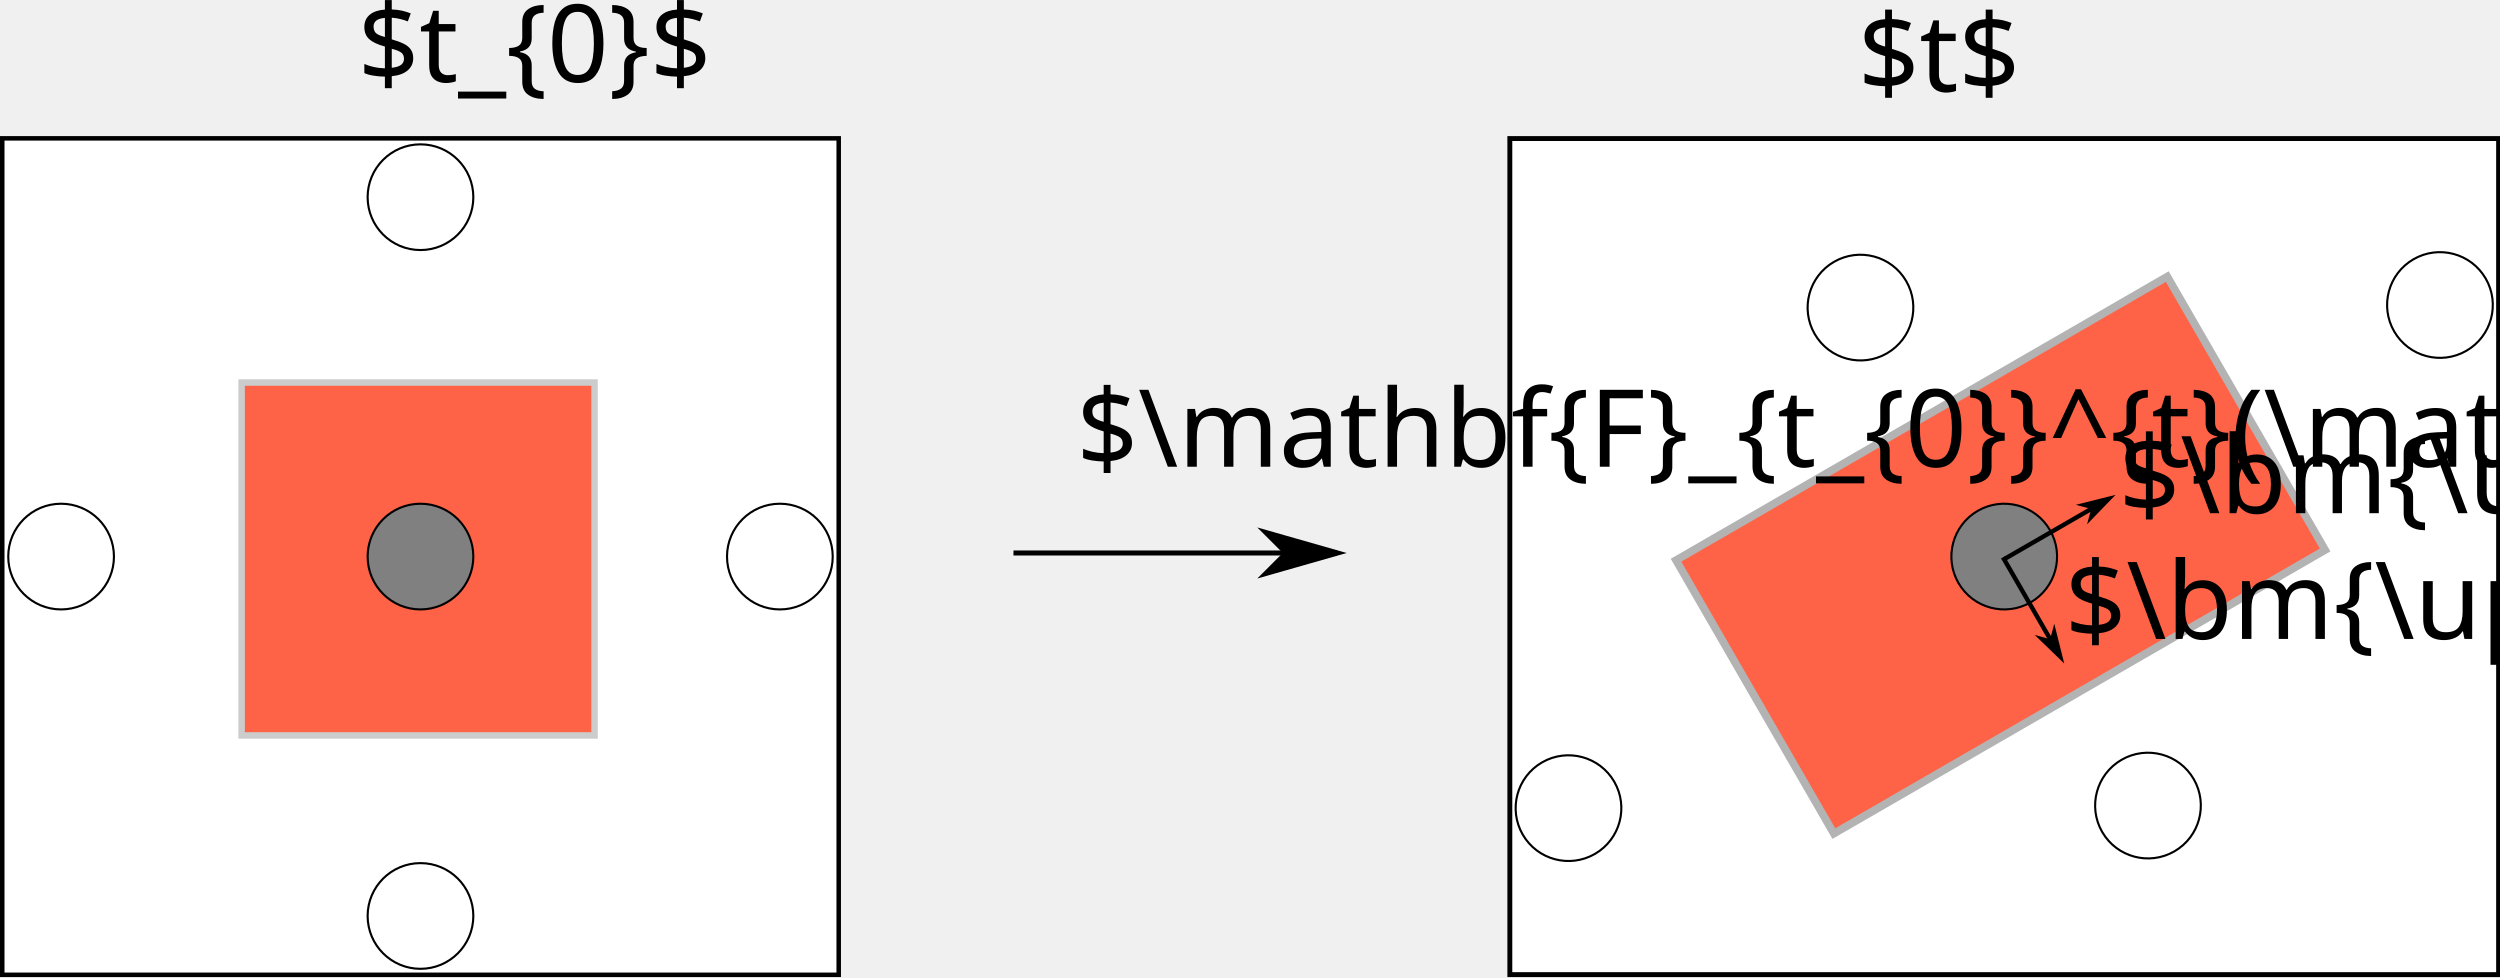
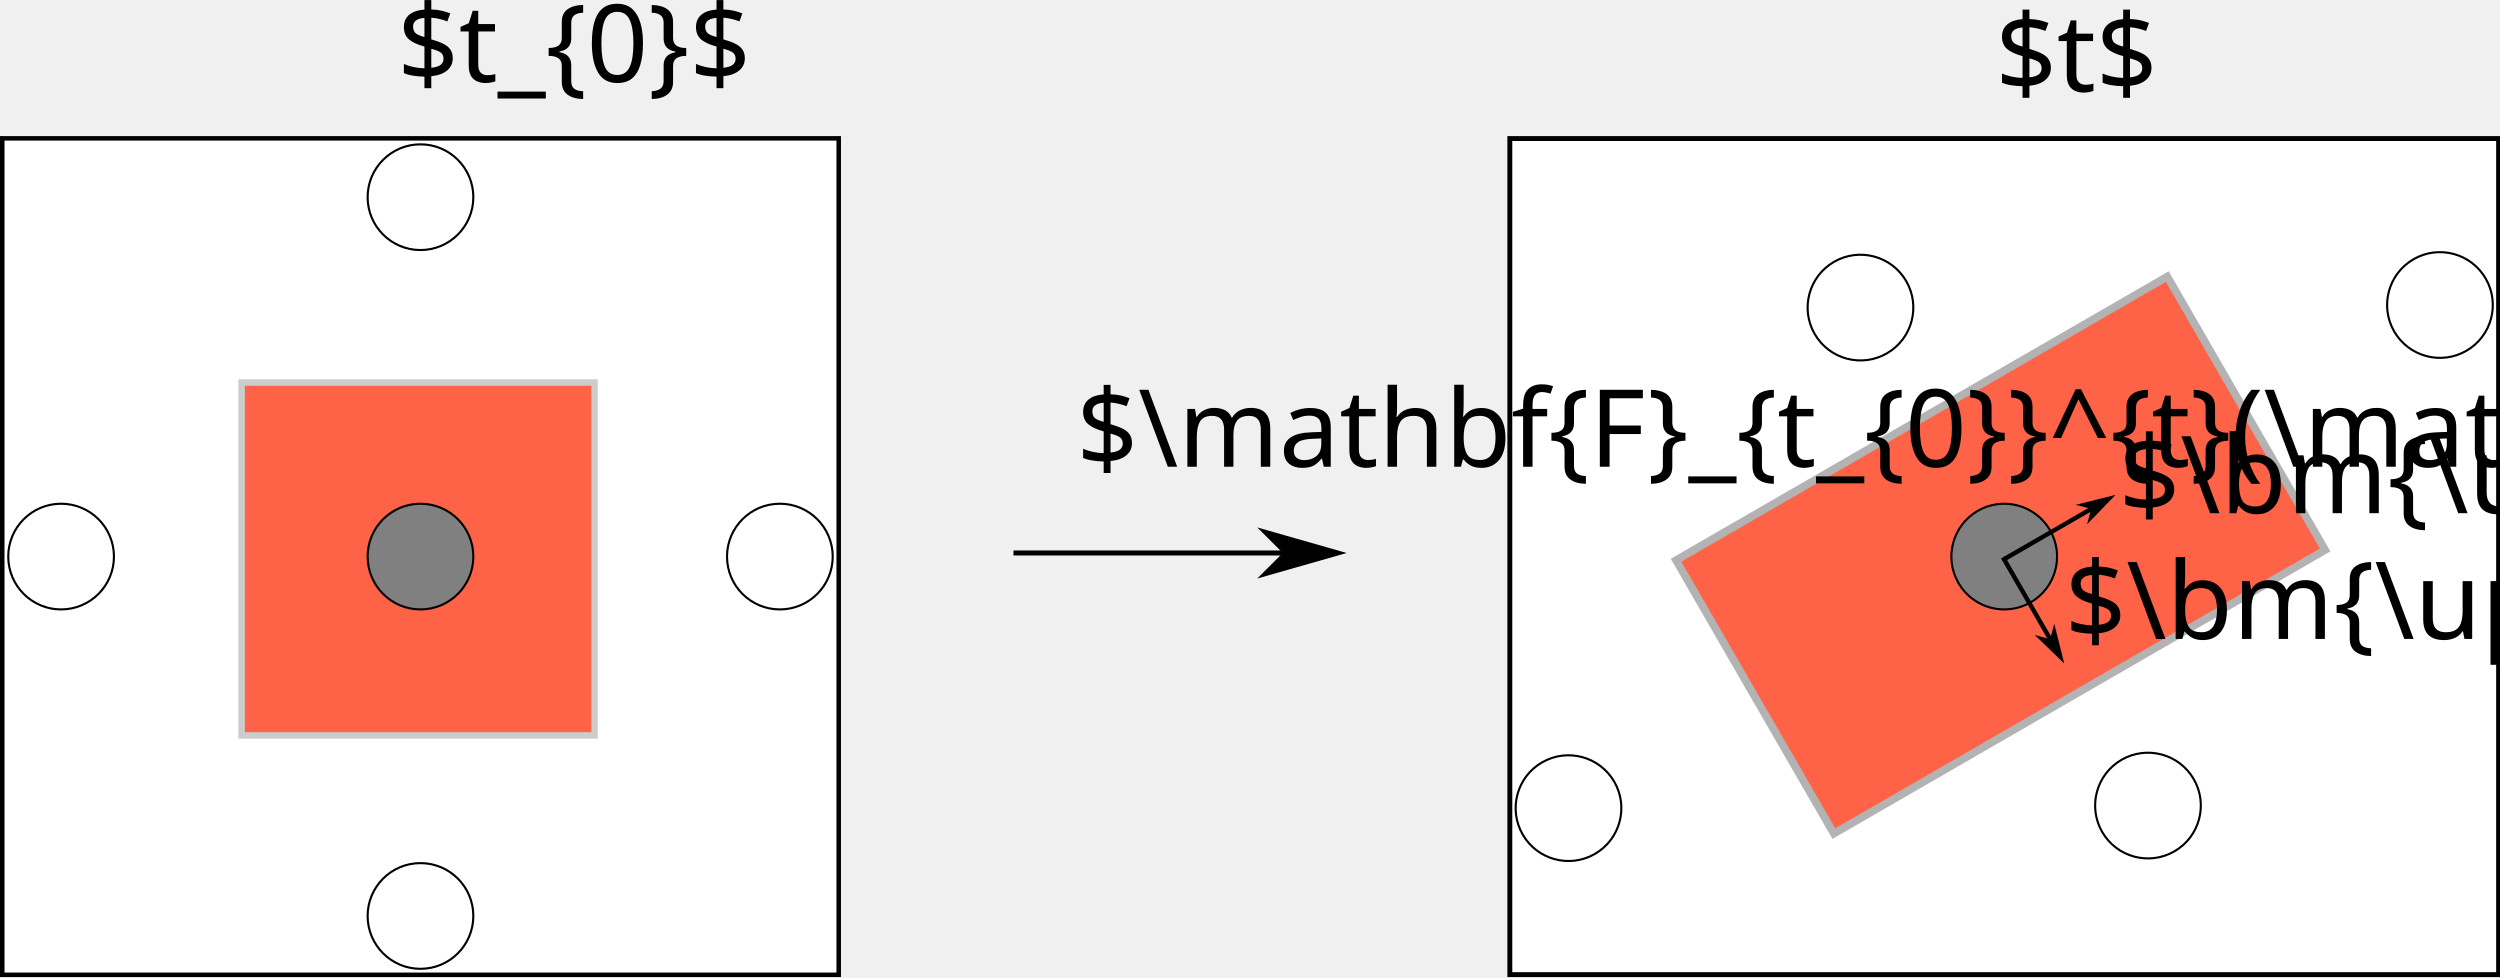
<svg xmlns="http://www.w3.org/2000/svg" xmlns:xlink="http://www.w3.org/1999/xlink" width="98.161mm" height="38.364mm" viewBox="0 0 347.816 135.934" id="svg2" version="1.1">
  <defs id="defs4">
    <marker orient="auto" refY="0" refX="0" id="Arrow1Lend" style="overflow:visible">
      <path id="path5691" d="M 0,0 5,-5 -12.5,0 5,5 0,0 Z" style="fill:#000000;fill-opacity:1;fill-rule:evenodd;stroke:#000000;stroke-width:1pt;stroke-opacity:1" transform="matrix(-0.8,0,0,-0.8,-10,0)" />
    </marker>
    <marker style="overflow:visible" id="marker7291" refX="0" refY="0" orient="auto">
      <path transform="matrix(-0.4,0,0,-0.4,-4,0)" style="fill:#000000;fill-opacity:1;fill-rule:evenodd;stroke:#000000;stroke-width:1pt;stroke-opacity:1" d="M 0,0 5,-5 -12.5,0 5,5 0,0 Z" id="path7293" />
    </marker>
    <marker style="overflow:visible" id="marker7143" refX="0" refY="0" orient="auto">
      <path transform="matrix(-0.4,0,0,-0.4,-4,0)" style="fill:#000000;fill-opacity:1;fill-rule:evenodd;stroke:#000000;stroke-width:1pt;stroke-opacity:1" d="M 0,0 5,-5 -12.5,0 5,5 0,0 Z" id="path7145" />
    </marker>
    <marker orient="auto" refY="0" refX="0" id="Arrow1Mend" style="overflow:visible">
      <path id="path5697" d="M 0,0 5,-5 -12.5,0 5,5 0,0 Z" style="fill:#000000;fill-opacity:1;fill-rule:evenodd;stroke:#000000;stroke-width:1pt;stroke-opacity:1" transform="matrix(-0.4,0,0,-0.4,-4,0)" />
    </marker>
  </defs>
-   <g id="layer3" transform="translate(-49,-267.4281)">
+   <g id="layer3" transform="translate(-49,-267.4281)" style="opacity:1">
    <rect transform="translate(1.3411045e-7,3.2688761e-6)" style="fill:#ffffff;fill-opacity:1;stroke:#000000;stroke-width:0.626;stroke-miterlimit:4;stroke-dasharray:none" id="rect8671" width="116.374" height="116.374" x="49.313" y="286.675" />
    <rect y="286.703" x="259.058" height="116.319" width="137.564" id="rect8674" style="fill:#ffffff;fill-opacity:1;stroke:#000000;stroke-width:0.681;stroke-miterlimit:4;stroke-dasharray:none" />
-     <text xml:space="preserve" style="font-style:normal;font-weight:normal;font-size:15px;line-height:125%;font-family:sans-serif;letter-spacing:0px;word-spacing:0px;fill:#000000;fill-opacity:1;stroke:none;stroke-width:1px;stroke-linecap:butt;stroke-linejoin:miter;stroke-opacity:1" x="98.755" y="278.825" id="text8676">
-       <tspan id="tspan8678" x="98.755" y="278.825">$t_{0}$</tspan>
+     <text xml:space="preserve" style="font-style:normal;font-weight:normal;font-size:15px;line-height:125%;font-family:sans-serif;letter-spacing:0px;word-spacing:0px;fill:#000000;fill-opacity:1;stroke:none;stroke-width:1px;stroke-linecap:butt;stroke-linejoin:miter;stroke-opacity:1" x="104.255" y="278.825" id="text8676">
+       <tspan id="tspan8678" x="104.255" y="278.825">$t_{0}$</tspan>
    </text>
-     <text xml:space="preserve" style="font-style:normal;font-weight:normal;font-size:15px;line-height:125%;font-family:sans-serif;letter-spacing:0px;word-spacing:0px;fill:#000000;fill-opacity:1;stroke:none;stroke-width:1px;stroke-linecap:butt;stroke-linejoin:miter;stroke-opacity:1" x="307.473" y="280.158" id="text8680">
-       <tspan id="tspan8682" x="307.473" y="280.158">$t$</tspan>
+     <text xml:space="preserve" style="font-style:normal;font-weight:normal;font-size:15px;line-height:125%;font-family:sans-serif;letter-spacing:0px;word-spacing:0px;fill:#000000;fill-opacity:1;stroke:none;stroke-width:1px;stroke-linecap:butt;stroke-linejoin:miter;stroke-opacity:1" x="326.595" y="280.158" id="text8680">
+       <tspan id="tspan8682" x="326.595" y="280.158">$t$</tspan>
    </text>
  </g>
  <g id="layer4" transform="translate(-49,-267.4281)" />
  <g id="layer1" transform="translate(-49,-267.4281)">
    <circle style="fill:#ff6347;fill-opacity:1;fill-rule:evenodd;stroke:#000000;stroke-width:0.5;stroke-linecap:butt;stroke-linejoin:miter;stroke-miterlimit:4;stroke-dasharray:none;stroke-opacity:1" id="path3336" cx="107.615" cy="244.747" r="0" />
    <circle cy="244.747" cx="57.615" id="circle4138" style="fill:#ff6347;fill-opacity:1;fill-rule:evenodd;stroke:#000000;stroke-width:0.5;stroke-linecap:butt;stroke-linejoin:miter;stroke-miterlimit:4;stroke-dasharray:none;stroke-opacity:1" r="0" />
    <use x="0" y="0" xlink:href="#circle4138" id="use4140" transform="translate(100,0)" width="100%" height="100%" />
    <use x="0" y="0" xlink:href="#path3336" id="use4142" width="100%" height="100%" />
    <rect style="fill:#ff6347;fill-opacity:1;stroke:#cccccc;stroke-width:0.9;stroke-miterlimit:4;stroke-dasharray:none" id="rect4197" width="49.1" height="49.1" x="82.615" y="320.647" />
    <path style="fill:none;fill-rule:evenodd;stroke:#000000;stroke-width:0.7;stroke-linecap:butt;stroke-linejoin:miter;stroke-miterlimit:4;stroke-dasharray:none;stroke-opacity:1;marker-end:url(#Arrow1Lend)" d="m 190,344.362 45,0" id="path7879" />
    <circle style="fill:#808080;fill-opacity:1;stroke:#000000;stroke-width:0.294;stroke-miterlimit:4;stroke-dasharray:none" id="path4187" cx="107.5" cy="344.862" r="7.353" />
    <circle r="7.353" cy="344.862" cx="57.5" id="circle4189" style="fill:#ffffff;fill-opacity:1;stroke:#000000;stroke-width:0.294;stroke-miterlimit:4;stroke-dasharray:none" />
    <circle style="fill:#ffffff;fill-opacity:1;stroke:#000000;stroke-width:0.294;stroke-miterlimit:4;stroke-dasharray:none" id="circle4191" cx="157.5" cy="344.862" r="7.353" />
    <circle r="7.353" cy="294.862" cx="107.5" id="circle4193" style="fill:#ffffff;fill-opacity:1;stroke:#000000;stroke-width:0.294;stroke-miterlimit:4;stroke-dasharray:none" />
    <circle style="fill:#ffffff;fill-opacity:1;stroke:#000000;stroke-width:0.294;stroke-miterlimit:4;stroke-dasharray:none" id="circle4195" cx="107.5" cy="394.862" r="7.353" />
    <g id="g8557" transform="matrix(0.5,0.8660254,-0.8660254,0.5,355.2498,-297.3877)">
      <circle r="7.353" cy="344.862" cx="502.5" id="circle5674" style="fill:#ffffff;fill-opacity:1;stroke:#000000;stroke-width:0.294;stroke-miterlimit:4;stroke-dasharray:none" transform="translate(1.3411045e-7,3.2688761e-6)" />
      <circle style="fill:#ffffff;fill-opacity:1;stroke:#000000;stroke-width:0.294;stroke-miterlimit:4;stroke-dasharray:none" id="circle5676" cx="582.5" cy="344.862" r="7.353" transform="translate(1.3411045e-7,3.2688761e-6)" />
      <circle r="7.353" cy="274.862" cx="542.5" id="circle5678" style="fill:#ffffff;fill-opacity:1;stroke:#000000;stroke-width:0.294;stroke-miterlimit:4;stroke-dasharray:none" transform="translate(1.3411045e-7,3.2688761e-6)" />
      <circle style="fill:#ffffff;fill-opacity:1;stroke:#000000;stroke-width:0.294;stroke-miterlimit:4;stroke-dasharray:none" id="circle5680" cx="542.5" cy="414.862" r="7.353" transform="translate(1.3411045e-7,3.2688761e-6)" />
      <rect style="fill:#ff6347;fill-opacity:1;stroke:#b3b3b3;stroke-width:1.079;stroke-miterlimit:4;stroke-dasharray:none" id="rect5670" width="43.921" height="78.921" x="520.105" y="305.737" />
      <circle style="fill:#808080;fill-opacity:1;stroke:#000000;stroke-width:0.294;stroke-miterlimit:4;stroke-dasharray:none" id="circle5672" cx="542.5" cy="344.862" r="7.353" />
      <path id="path5682" d="m 542.5,345.069 15.84,0" style="fill:none;fill-rule:evenodd;stroke:#000000;stroke-width:0.617px;stroke-linecap:butt;stroke-linejoin:miter;stroke-opacity:1;marker-end:url(#Arrow1Mend)" />
      <path style="fill:none;fill-rule:evenodd;stroke:#000000;stroke-width:0.617;stroke-linecap:butt;stroke-linejoin:miter;stroke-miterlimit:4;stroke-dasharray:none;stroke-opacity:1;marker-end:url(#marker7291)" d="m 542.808,344.862 0,-16.492" id="path7141" />
    </g>
    <text transform="translate(1.3411045e-7,3.2688761e-6)" xml:space="preserve" style="font-style:normal;font-weight:normal;font-size:15px;line-height:125%;font-family:sans-serif;letter-spacing:0px;word-spacing:0px;fill:#000000;fill-opacity:1;stroke:none;stroke-width:1px;stroke-linecap:butt;stroke-linejoin:miter;stroke-opacity:1" x="198.755" y="332.362" id="text7919">
      <tspan id="tspan7921" x="198.755" y="332.362">$\mathbf{F}_{t_{0}}^{t}(\mathbf{x}_{0})$</tspan>
    </text>
    <text xml:space="preserve" style="font-style:normal;font-weight:normal;font-size:15px;line-height:125%;font-family:sans-serif;letter-spacing:0px;word-spacing:0px;fill:#000000;fill-opacity:1;stroke:none;stroke-width:1px;stroke-linecap:butt;stroke-linejoin:miter;stroke-opacity:1" x="132.5" y="242.719" id="text8569">
      <tspan id="tspan8571" x="132.5" y="242.719" />
    </text>
    <text xml:space="preserve" style="font-style:normal;font-weight:normal;font-size:15px;line-height:125%;font-family:sans-serif;letter-spacing:0px;word-spacing:0px;fill:#000000;fill-opacity:1;stroke:none;stroke-width:1px;stroke-linecap:butt;stroke-linejoin:miter;stroke-opacity:1" x="343.755" y="338.825" id="text7867">
      <tspan x="343.755" y="338.825" id="tspan7871">$\bm{\upxi}_{2}$</tspan>
    </text>
    <text id="text7875" y="356.325" x="336.255" style="font-style:normal;font-weight:normal;font-size:15px;line-height:125%;font-family:sans-serif;letter-spacing:0px;word-spacing:0px;fill:#000000;fill-opacity:1;stroke:none;stroke-width:1px;stroke-linecap:butt;stroke-linejoin:miter;stroke-opacity:1" xml:space="preserve">
      <tspan id="tspan7877" y="356.325" x="336.255">$\bm{\upxi}_{1}$</tspan>
    </text>
  </g>
</svg>
